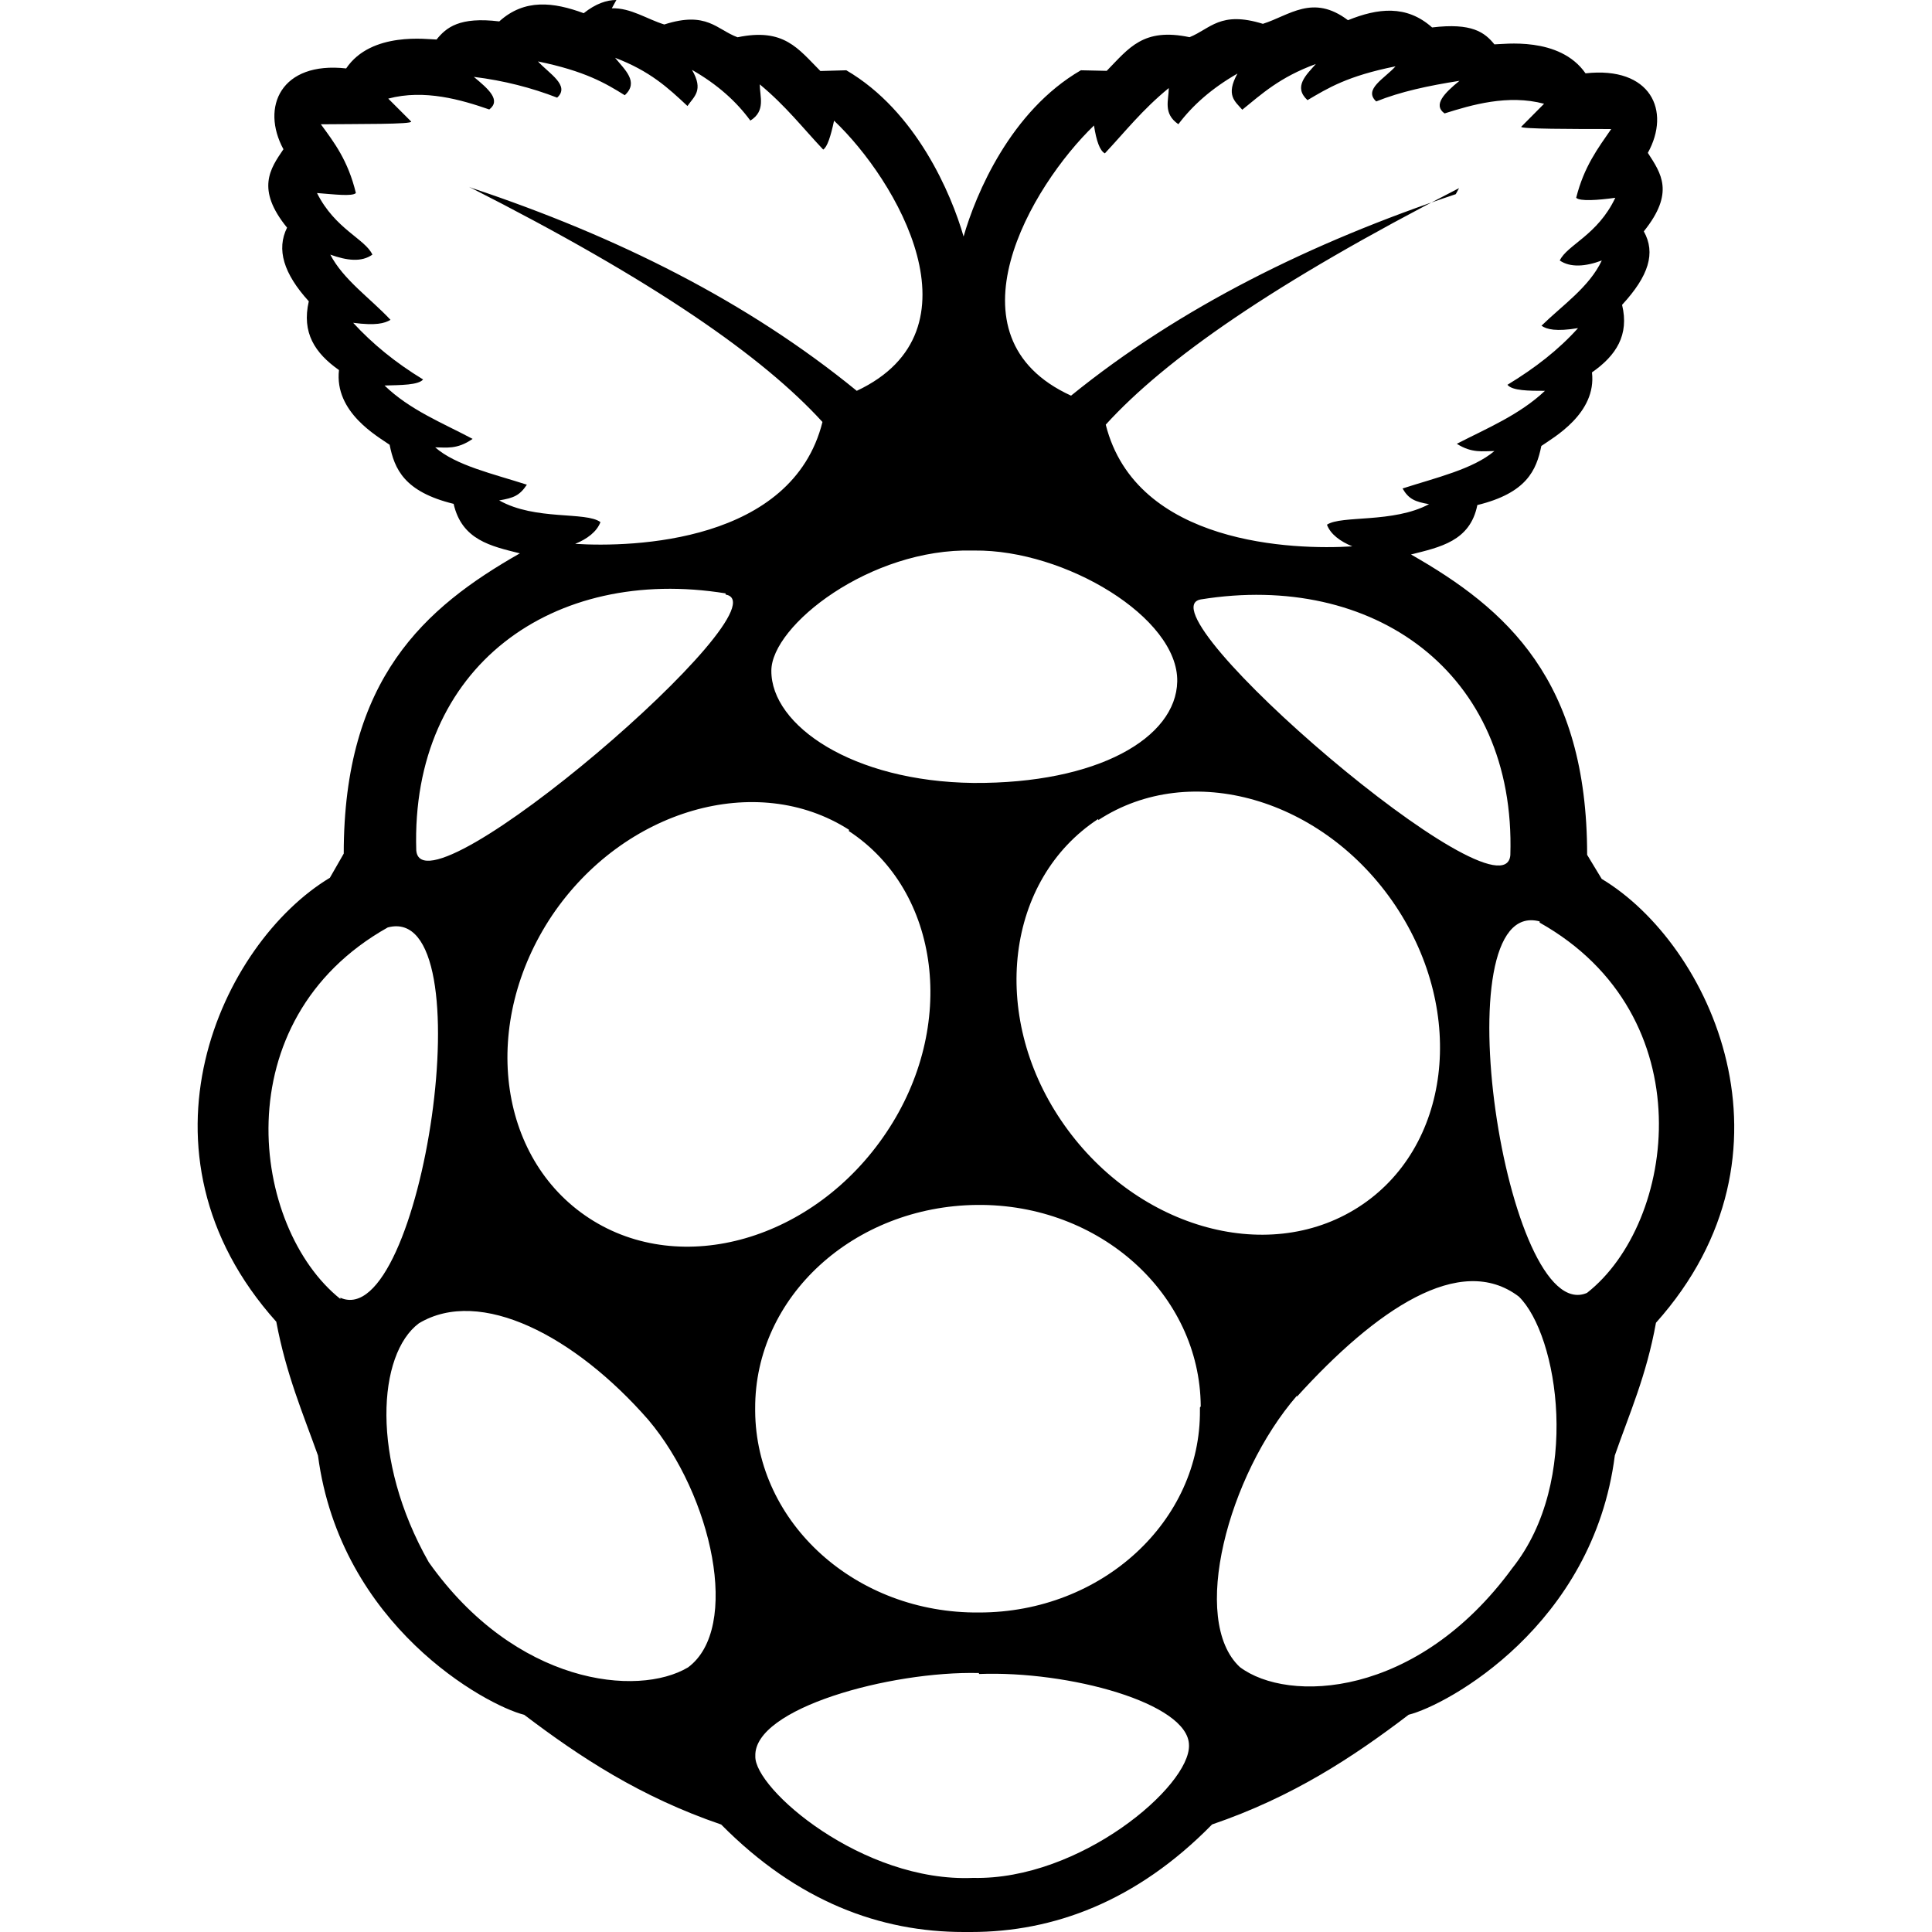
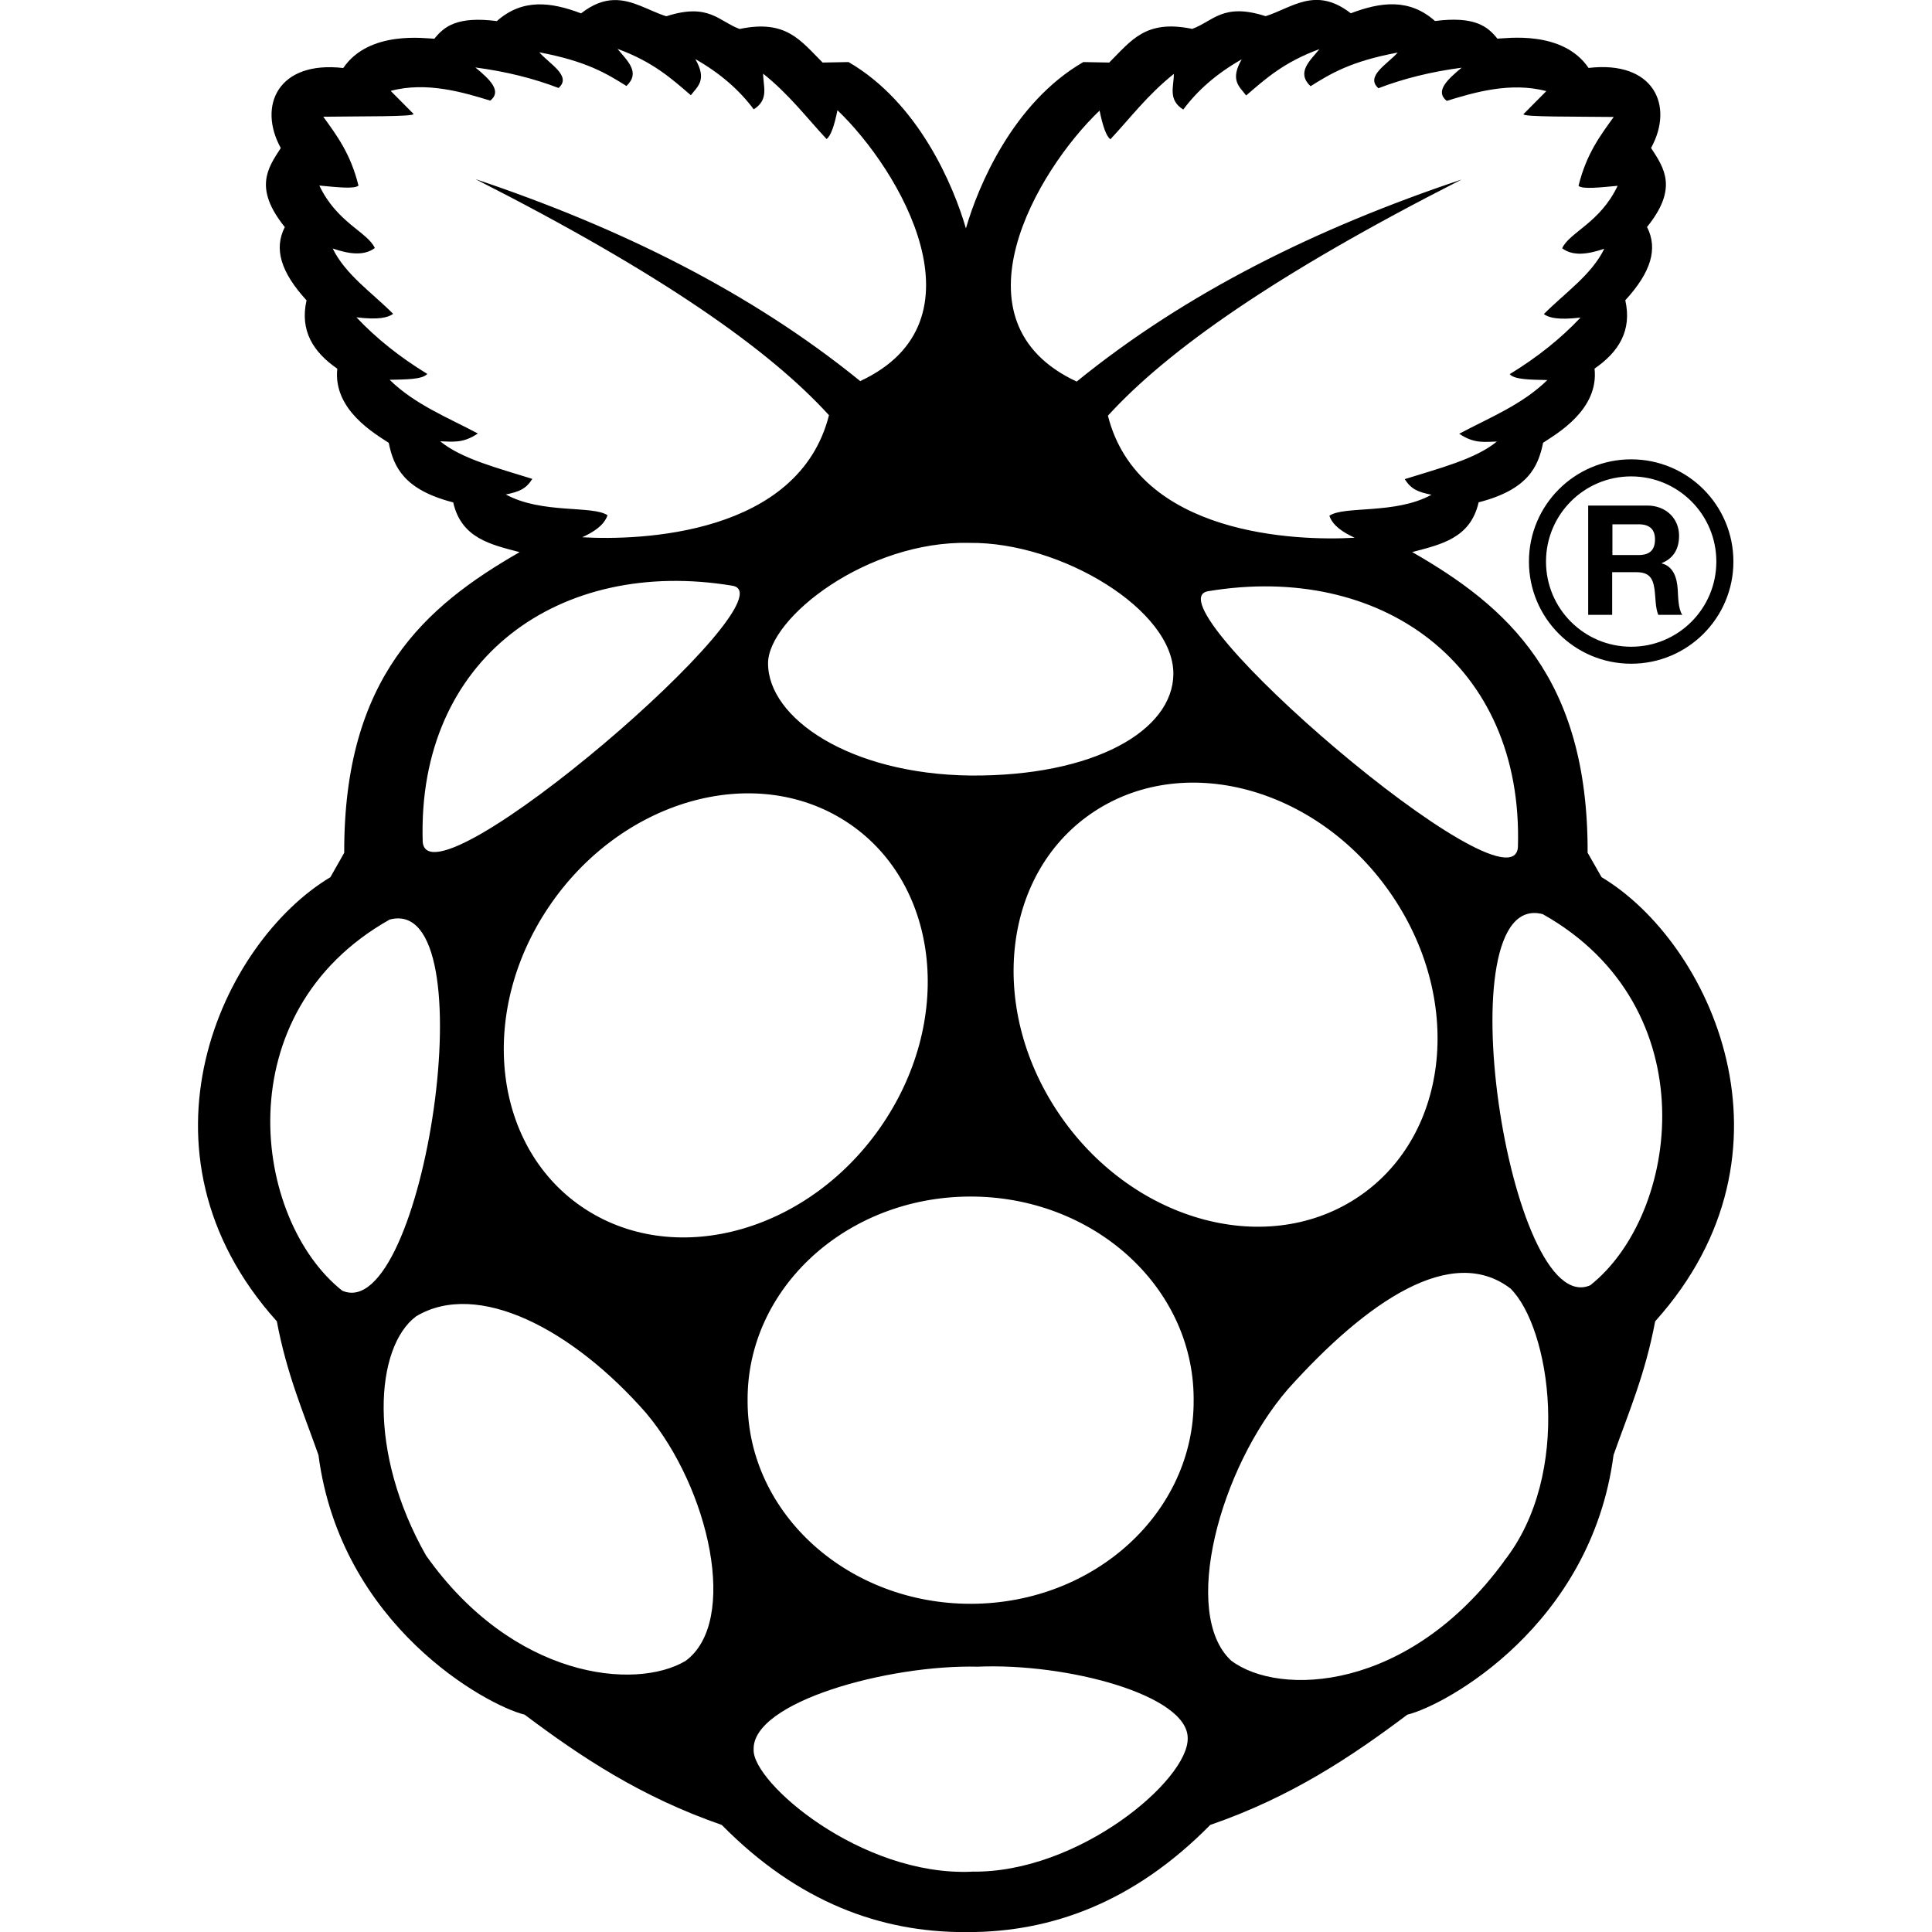
<svg xmlns="http://www.w3.org/2000/svg" role="img" viewBox="0 0 24 24" fill="currentColor">
-   <path d="M16.111 17.338c-.857.989-1.334 2.79-.709 3.371.596.449 2.201.391 3.385-1.23.86-1.08.569-2.893.081-3.372-.73-.555-1.778.164-2.757 1.243v-.012zm-8.057.3c-.908-1.04-2.088-1.658-2.851-1.199-.51.382-.605 1.685.123 2.967 1.078 1.524 2.596 1.679 3.221 1.307.659-.488.3-2.137-.493-3.075zm4.105 3.145c-1.103-.026-2.798.439-2.776 1.032-.018.403 1.331 1.572 2.705 1.513 1.326.03 2.699-1.139 2.682-1.649-.004-.523-1.498-.927-2.607-.884l-.004-.012zm-.075-13.944c-1.275-.032-2.502.933-2.502 1.493-.004.68 1.008 1.376 2.51 1.394 1.543.01 2.518-.559 2.532-1.26.016-.794-1.394-1.639-2.518-1.627h-.022zm-3.071.532c-2.135-.345-3.913.9-3.842 3.192.07.884 4.63-3.041 3.843-3.177l-.001-.015zm9.749 3.251c.071-2.277-1.709-3.521-3.844-3.176-.787.135 3.772 4.061 3.844 3.176zm.364.824c-1.239-.329-.42 5.049.588 4.615 1.109-.869 1.466-3.446-.588-4.6v-.015zM4.228 16.121c1.007.45 1.827-4.929.589-4.6-2.053 1.153-1.698 3.73-.589 4.615v-.015zm9.415-5.948c-1.146.75-1.354 2.428-.461 3.746.891 1.318 2.543 1.813 3.691 1.078 1.146-.733 1.353-2.412.462-3.746-.892-1.333-2.545-1.813-3.692-1.063v-.015zm-3.096.135c-1.146-.734-2.799-.254-3.689 1.064-.892 1.334-.686 3.012.461 3.761s2.799.269 3.691-1.064c.885-1.318.675-2.997-.465-3.745l.002-.016zm4.369 7.162c-.009-1.393-1.252-2.518-2.781-2.502-1.527.016-2.761 1.139-2.754 2.532v.029c.01 1.394 1.254 2.517 2.783 2.502 1.527 0 2.756-1.138 2.742-2.517v-.029l.01-.015zm3.209-15.133c-2.307 1.184-3.652 2.128-4.389 2.938.377 1.498 2.344 1.558 3.063 1.512-.147-.06-.271-.149-.315-.269.18-.12.821-.016 1.268-.255-.171-.03-.252-.061-.329-.195.419-.135.875-.24 1.141-.465-.143 0-.278.03-.467-.09.377-.194.778-.359 1.095-.658-.196 0-.406 0-.466-.075.346-.21.635-.435.877-.704-.272.045-.39.016-.454-.03.261-.255.593-.479.749-.81-.203.076-.391.09-.522 0 .091-.194.47-.314.69-.779-.215.03-.441.046-.486 0 .098-.389.269-.613.435-.854-.457 0-1.15 0-1.117-.029l.283-.285c-.448-.12-.904.015-1.236.12-.149-.105 0-.255.185-.405-.39.061-.733.135-1.034.256-.164-.15.105-.285.24-.436-.599.12-.839.27-1.094.42-.18-.165-.015-.314.104-.449-.449.164-.674.374-.914.568-.09-.104-.209-.179-.06-.449-.314.18-.554.39-.734.629-.194-.134-.119-.299-.119-.449-.33.27-.54.54-.794.811-.061-.031-.105-.15-.135-.346-.779.75-1.889 2.623-.285 3.356 1.349-1.094 2.981-1.903 4.779-2.503l.041-.075zm-12.259 0c1.798.6 3.419 1.408 4.777 2.518 1.596-.75.493-2.623-.282-3.356-.041.194-.085.329-.135.359-.255-.27-.462-.54-.788-.81 0 .15.077.33-.117.45-.175-.239-.41-.45-.725-.63.149.256.025.33-.056.449-.24-.225-.465-.434-.899-.599.12.149.3.3.12.465-.239-.149-.494-.3-1.078-.42.135.149.404.3.238.45-.315-.122-.66-.212-1.035-.258.181.15.342.289.192.405-.345-.12-.806-.255-1.255-.135l.284.284c.03.037-.659.03-1.121.035.165.225.337.449.435.854-.045.045-.27.016-.483 0 .225.449.599.57.688.765-.135.096-.314.075-.523 0 .164.314.494.539.748.81-.074.044-.18.074-.464.037.239.26.524.494.869.704-.06.07-.271.069-.479.075.314.304.719.464 1.094.663-.195.136-.33.105-.465.105.255.225.72.329 1.139.464-.09.135-.164.165-.344.195.449.254 1.078.135 1.258.27-.045.119-.164.209-.314.27.719.045 2.697-.015 3.072-1.514-.736-.807-2.084-1.752-4.391-2.921l.04.016zM7.6.103c.236-.007.436.135.652.201.529-.17.65.063.91.159.577-.12.752.141 1.029.419l.322-.009c.869.507 1.305 1.536 1.457 2.065.152-.529.584-1.559 1.457-2.065l.321.007c.277-.283.453-.539 1.029-.418.261-.105.38-.33.911-.166.33-.104.62-.375 1.057-.045.368-.149.726-.195 1.045.09.495-.06.653.061.774.21.108 0 .809-.104 1.132.36.81-.09 1.064.464.774.988.165.255.337.494-.05.975.15.269.062.553-.27.913.091.374-.074.63-.374.839.06.51-.48.81-.629.914-.061.3-.181.584-.795.734-.089.449-.464.523-.824.614 1.185.675 2.188 1.558 2.188 3.731l.181.299c1.349.809 2.562 3.402.674 5.514-.119.659-.329 1.124-.511 1.648-.269 2.113-2.082 3.101-2.561 3.221-.689.525-1.438 1.02-2.442 1.363-.942.961-1.976 1.336-2.994 1.336h-.092c-1.033 0-2.063-.375-3.012-1.335-1.007-.344-1.754-.838-2.447-1.363-.479-.12-2.283-1.107-2.562-3.221-.187-.524-.394-1.004-.518-1.662-1.894-2.113-.681-4.705.666-5.515l.172-.3c0-2.172 1.005-3.057 2.188-3.73-.359-.09-.72-.165-.823-.615-.615-.15-.735-.434-.795-.734-.15-.105-.689-.404-.629-.928-.3-.211-.465-.465-.375-.854-.314-.346-.404-.645-.27-.915-.39-.479-.209-.733-.045-.974C3.236 1.329 3.491.76 4.3.85 4.614.385 5.32.491 5.423.491c.121-.15.285-.285.779-.225.314-.285.675-.24 1.049-.102.151-.12.286-.164.406-.164L7.6.103z" />
+   <path d="m19.895 10.896-.173-.303c.007-2.175-1.002-3.061-2.179-3.735.356-.094.724-.171.825-.618.612-.157.74-.44.801-.74.16-.107.696-.406.639-.921.3-.207.467-.472.382-.849.322-.351.407-.642.27-.91.387-.48.215-.73.05-.982.29-.525.034-1.089-.776-.994-.322-.473-1.024-.366-1.133-.364-.121-.152-.282-.282-.775-.219-.32-.285-.677-.236-1.046-.096-.438-.34-.728-.068-1.058.036-.53-.171-.651.063-.912.158-.578-.12-.754.142-1.031.418l-.322-.006c-.872.506-1.305 1.537-1.458 2.066-.154-.53-.586-1.56-1.458-2.066l-.322.006C9.942.501 9.766.239 9.188.36 8.928.265 8.807.031 8.277.202c-.217-.068-.417-.208-.652-.201l0.0 0C7.502.004 7.369.049 7.218.166c-.369-.14-.726-.189-1.046.096-.494-.063-.654.067-.776.219C5.289.479 4.586.372 4.264.845c-.81-.094-1.065.469-.776.994-.165.252-.337.501.05.982-.137.268-.052.558.27.91-.085.376.082.642.382.849-.056.515.479.814.639.921.061.3.189.583.801.74.101.447.469.524.825.618-1.177.674-2.186 1.56-2.179 3.735l-.172.303c-1.349.808-2.563 3.406-.665 5.517.124.661.332 1.135.517 1.661.277 2.117 2.084 3.108 2.561 3.225.698.524 1.442 1.021 2.449 1.37.949.964 1.977 1.331 3.011 1.331.015 0 .031 0.0.046 0 1.034.001 2.062-.367 3.011-1.331 1.007-.348 1.751-.846 2.449-1.37.477-.117 2.284-1.109 2.561-3.225.185-.525.393-1 .517-1.661 1.898-2.111.684-4.709-.665-5.517zm-1.039-.371c-.07.876-4.635-3.05-3.847-3.181 2.139-.356 3.919.896 3.847 3.181zm-2.015 4.365c-1.148.741-2.803.263-3.695-1.068-.893-1.331-.686-3.01.462-3.751 1.148-.741 2.803-.263 3.695 1.068.893 1.331.686 3.01-.462 3.751zM13.659 1.372c.04.197.084.321.135.358.254-.272.461-.551.788-.812.001.154-.078.321.117.443.175-.236.412-.446.726-.624-.151.261-.026.34.055.449.24-.206.468-.414.911-.576-.121.147-.29.291-.111.461.247-.154.496-.309 1.083-.418-.132.147-.406.295-.24.443.31-.119.654-.205 1.034-.255-.182.15-.334.296-.185.412.332-.102.79-.24 1.237-.121l-.283.285c-.031.038.662.03 1.12.036-.167.232-.338.456-.437.855.045.046.272.02.486 0-.219.462-.6.578-.689.776.134.102.32.075.523.006-.158.325-.489.548-.751.812.066.047.182.075.456.043-.242.257-.534.492-.88.703.061.071.272.068.468.073-.314.307-.717.466-1.095.667.189.129.323.099.468.097-.268.22-.723.334-1.145.467.08.125.161.159.332.194-.447.247-1.087.134-1.268.261.043.124.167.205.314.273-.72.042-2.688-.026-3.065-1.516.737-.809 2.081-1.759 4.394-2.934-1.799.602-3.423 1.405-4.782 2.51-1.598-.744-.496-2.62.283-3.365zm-1.613 5.372c1.133-.012 2.536.833 2.53 1.629-.005.703-.985 1.272-2.521 1.261-1.504-.018-2.517-.715-2.514-1.396.003-.56 1.228-1.526 2.505-1.494zm-5.765-.601c.172-.035.252-.069.332-.194-.422-.133-.877-.247-1.145-.467.144.002.279.032.468-.097-.378-.201-.782-.36-1.096-.667.196-.005.406-.002.468-.073-.346-.211-.638-.446-.88-.703.274.033.389.004.456-.043-.262-.264-.593-.487-.751-.812.203.069.389.095.523-.006-.089-.198-.47-.314-.689-.776.214.02.441.046.486 0-.099-.399-.27-.623-.437-.855.458-.007 1.152.002 1.12-.036l-.283-.285c.447-.119.905.019 1.237.121.149-.116-.003-.263-.185-.412.38.05.724.136 1.034.255.166-.148-.108-.295-.24-.443.587.11.836.264 1.083.418.179-.169.01-.313-.111-.461.443.162.671.37.911.576.081-.108.207-.188.055-.449.314.178.551.389.726.624.195-.122.116-.289.117-.443.327.262.534.54.788.812.051-.037.096-.161.135-.358.779.745 1.881 2.621.283 3.365-1.359-1.104-2.982-1.906-4.78-2.509 2.312 1.174 3.656 2.124 4.392 2.933-.377 1.49-2.345 1.558-3.065 1.516.147-.068.27-.148.314-.273-.181-.126-.821-.013-1.268-.261zm2.817 1.133c.788.13-3.777 4.057-3.847 3.181-.072-2.285 1.708-3.537 3.847-3.181zm-4.847 8.757c-1.109-.879-1.467-3.453.59-4.61 1.239-.327.418 5.051-.59 4.61zm4.266 4.599c-.626.372-2.145.219-3.225-1.31-.728-1.282-.634-2.587-.123-2.97.765-.459 1.946.161 2.856 1.2.792.941 1.154 2.593.492 3.08zm-1.242-5.609c-1.148-.741-1.355-2.42-.462-3.751.893-1.331 2.547-1.809 3.695-1.068 1.148.741 1.355 2.42.462 3.751-.893 1.331-2.547 1.809-3.695 1.068zm4.795 8.228c-1.376.058-2.726-1.111-2.708-1.516-.021-.594 1.676-1.058 2.782-1.031 1.113-.048 2.607.353 2.61.885.018.517-1.355 1.684-2.684 1.661zm2.758-5.858c.008 1.39-1.226 2.522-2.756 2.53-1.53.007-2.777-1.113-2.785-2.503v-.026c-.008-1.39 1.226-2.523 2.756-2.53 1.53-.007 2.777 1.113 2.785 2.503a.779.779 0 0 1 0.0.026zm3.855 2.003c-1.186 1.621-2.792 1.684-3.39 1.232-.625-.581-.148-2.385.709-3.375v-0c.981-1.091 2.03-1.804 2.761-1.247.492.483.78 2.301-.081 3.389zm1.072-3.43c-1.009.441-1.83-4.937-.59-4.61 2.057 1.157 1.699 3.731.59 4.61zm-.026-8.328h.298v-.53h.299c.15 0 .205.062.226.205.015.109.011.239.048.325h.298c-.053-.076-.051-.236-.057-.321-.01-.137-.051-.28-.198-.318v-.004c.15-.061.215-.181.215-.341 0-.205-.154-.374-.397-.374h-.732v1.357zm.298-1.125h.327c.133 0 .205.057.205.188 0 .137-.072.194-.205.194H20.03v-.382zm-1.034.463c0 .701.568 1.269 1.27 1.269s1.27-.568 1.27-1.269c0-.701-.568-1.27-1.27-1.27-.701 0-1.27.568-1.27 1.27zm2.328 0c0 .585-.474 1.058-1.058 1.058s-1.058-.473-1.058-1.058c0-.585.474-1.058 1.058-1.058s1.058.473 1.058 1.058z" />
</svg>
